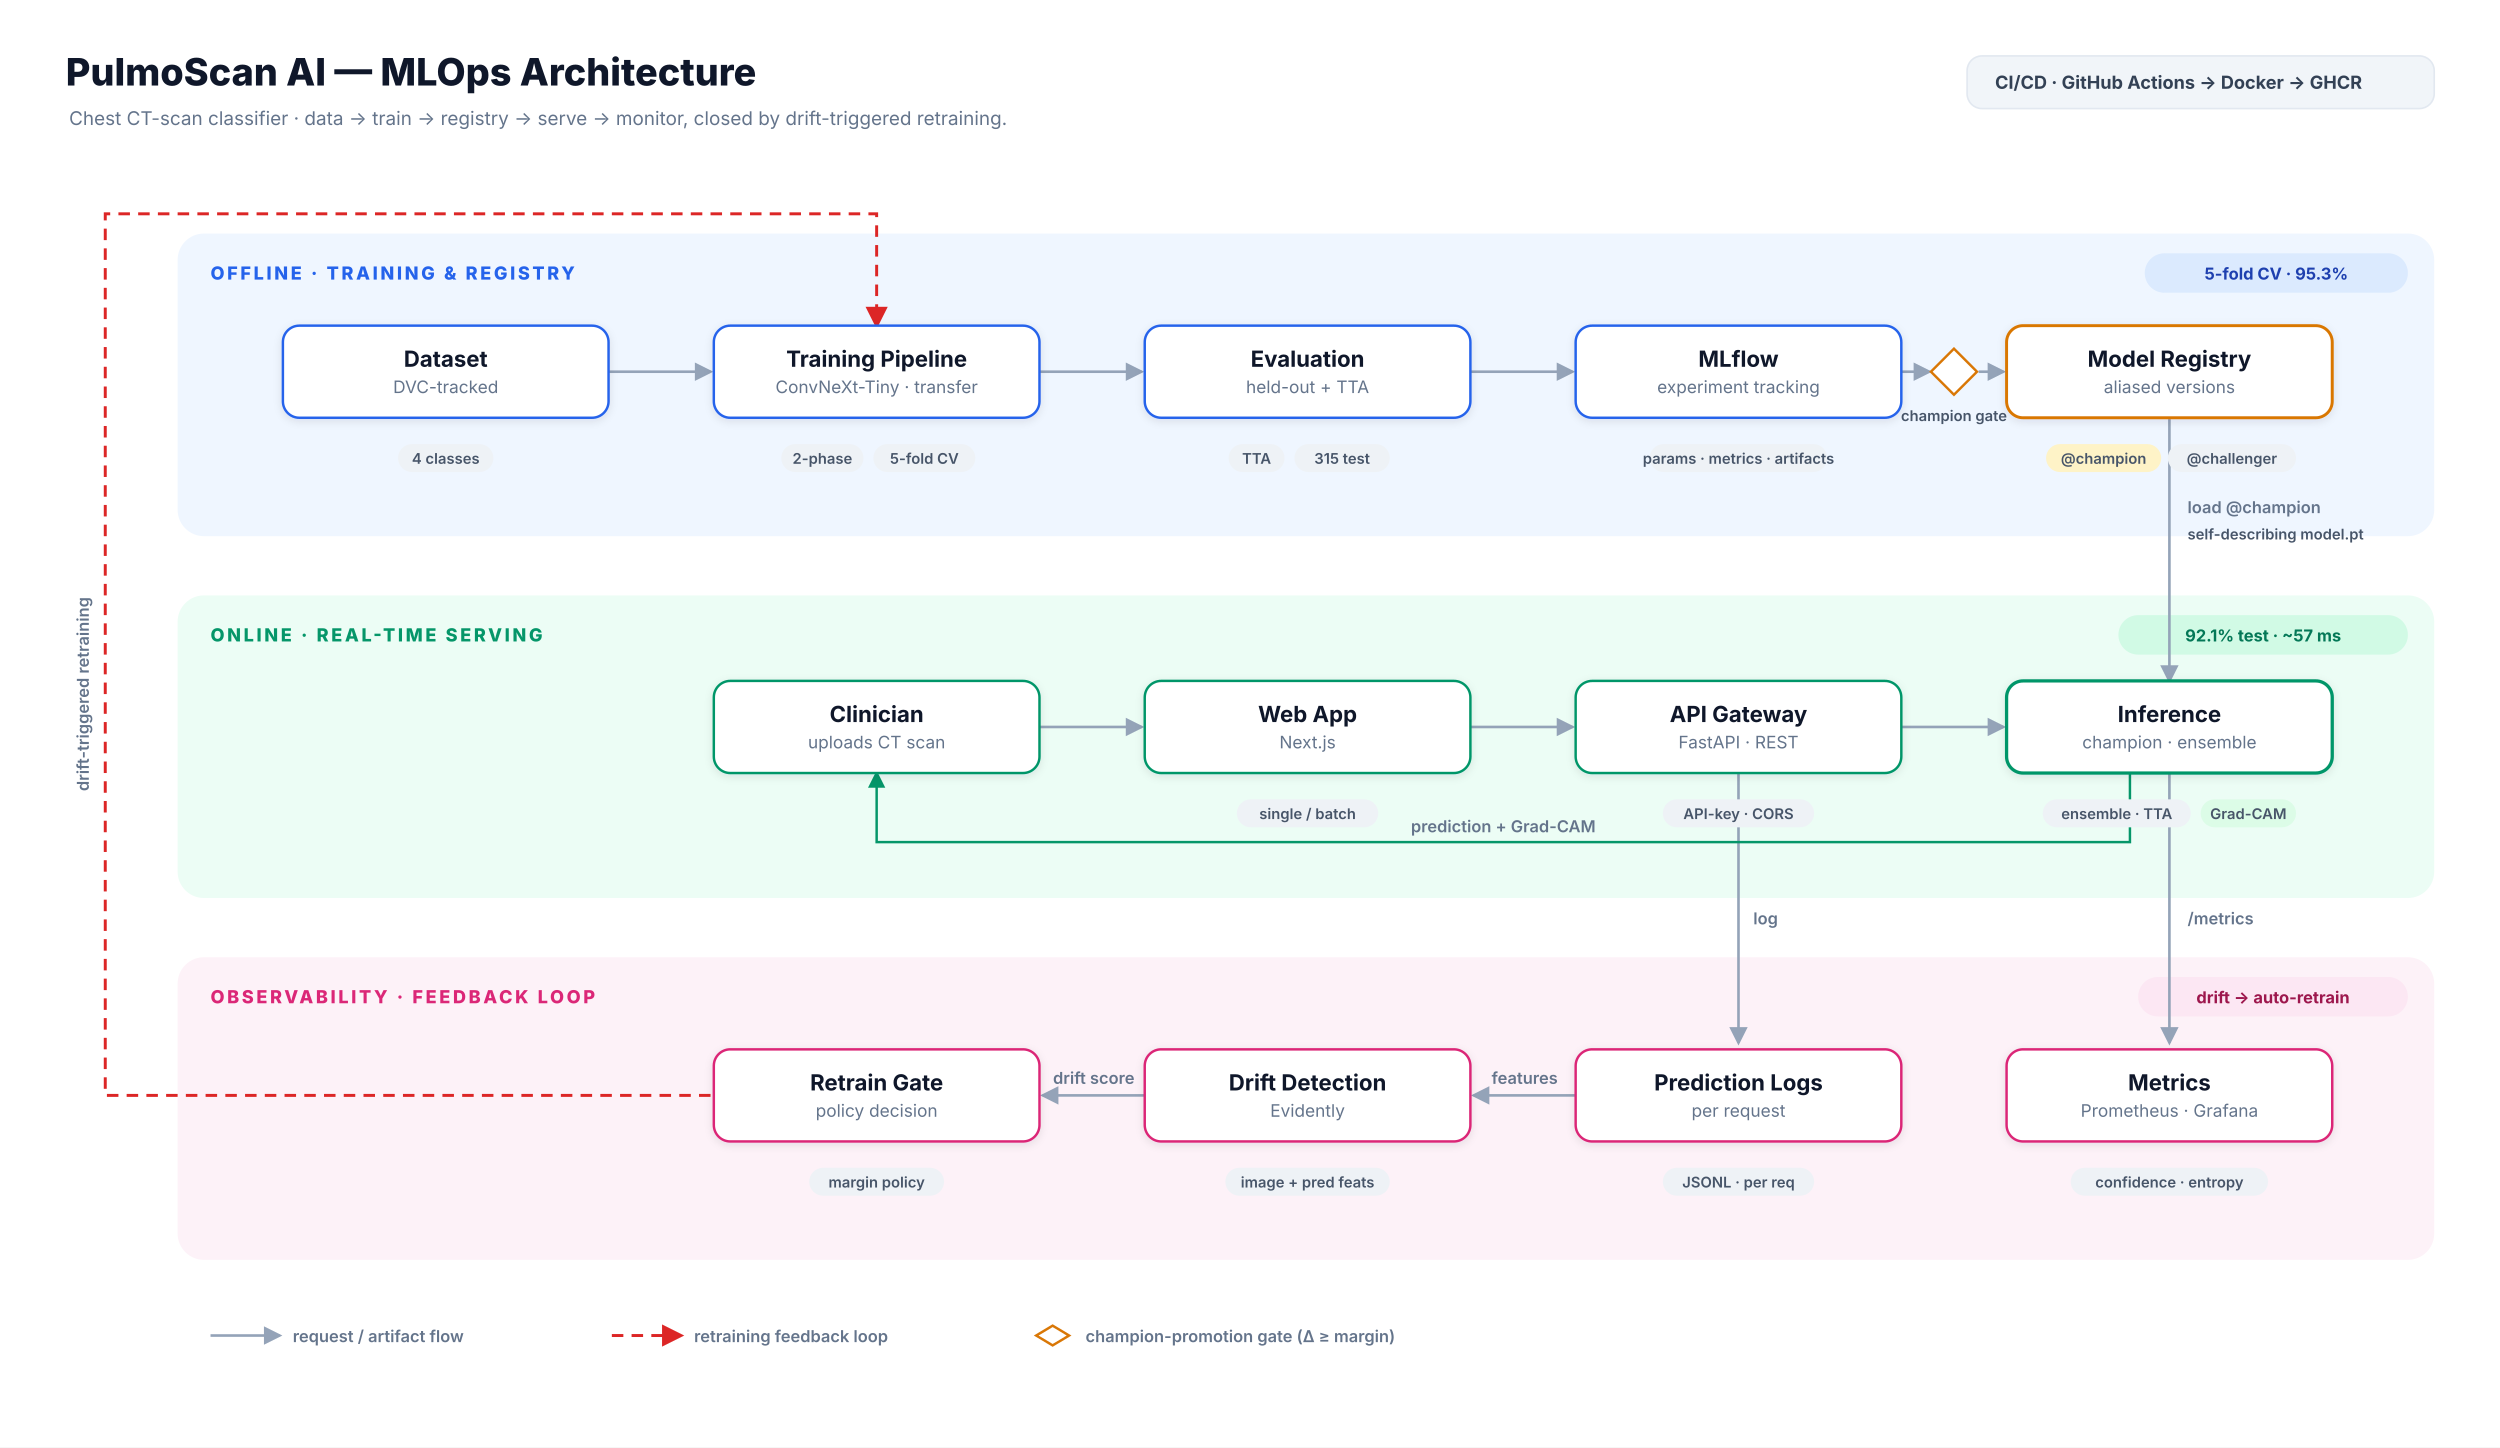
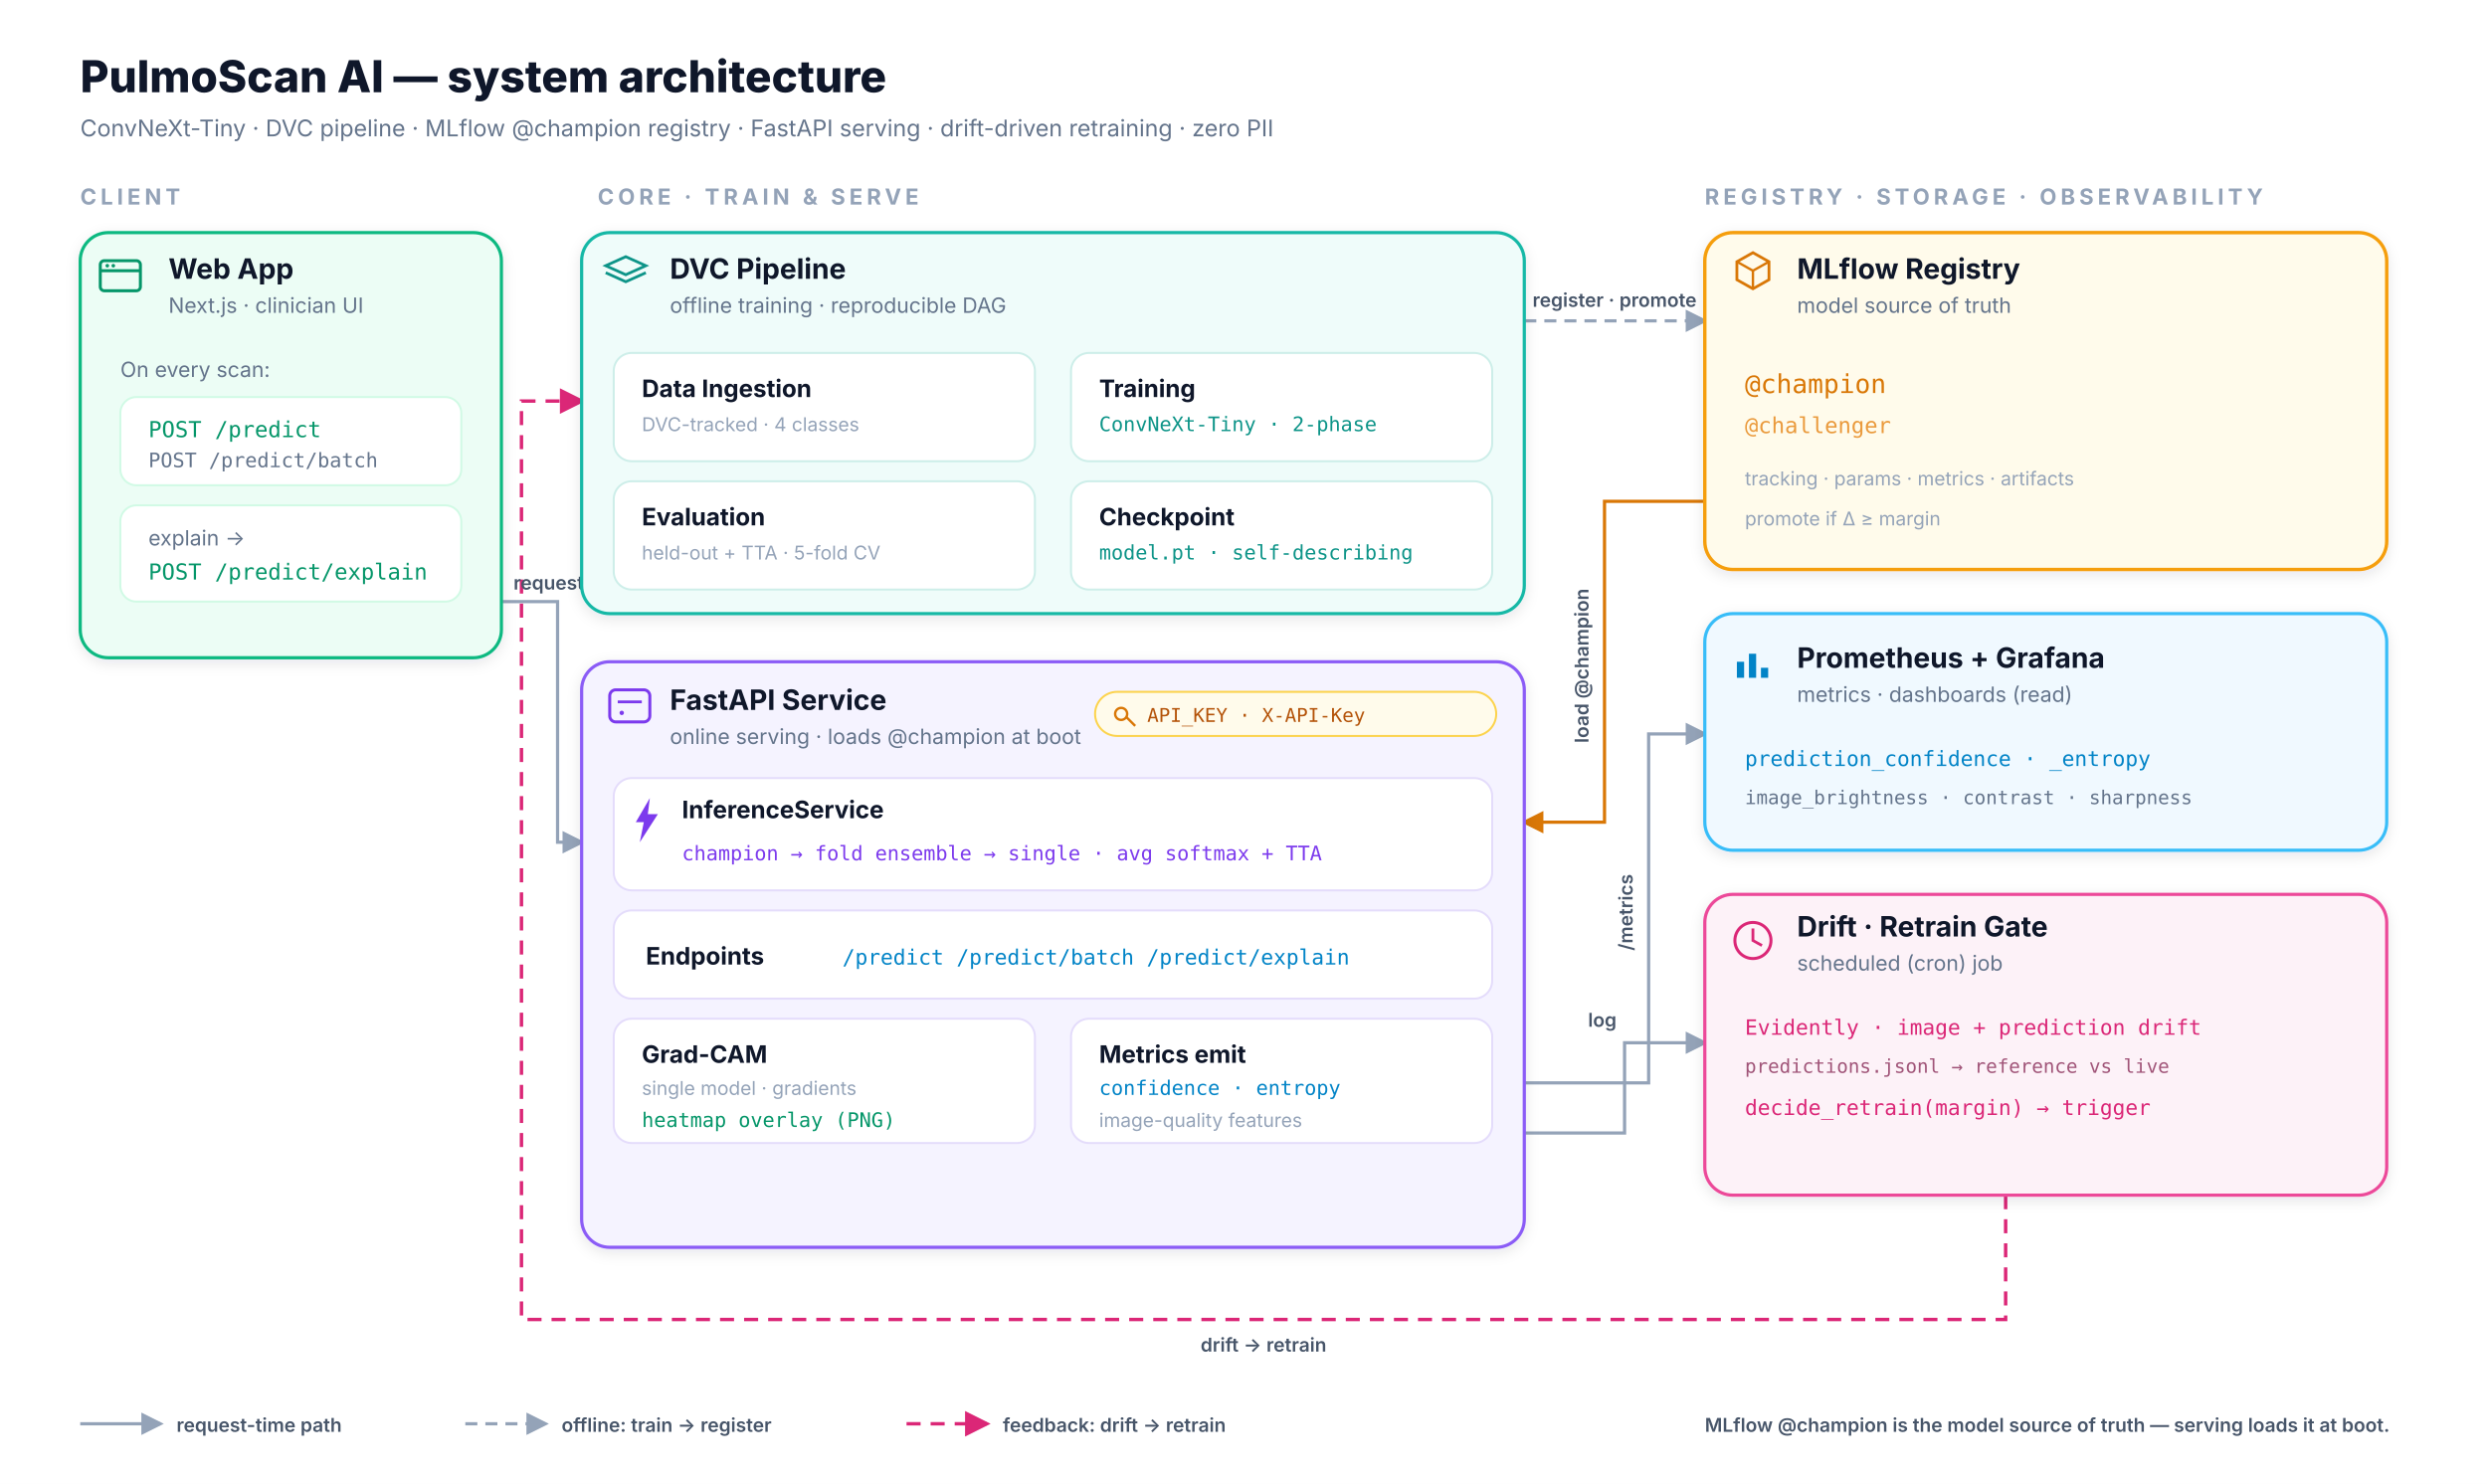
- <svg xmlns="http://www.w3.org/2000/svg" viewBox="0 0 1520 880" font-family="Inter, 'Segoe UI', Helvetica, Arial, sans-serif">
+ <svg xmlns="http://www.w3.org/2000/svg" viewBox="0 0 1240 740" font-family="Inter, 'Segoe UI', Helvetica, Arial, sans-serif">
  <defs>
-     <marker id="a" viewBox="0 0 10 10" refX="8.5" refY="5" markerWidth="7" markerHeight="7" orient="auto-start-reverse">
+     <marker id="g" viewBox="0 0 10 10" refX="8.5" refY="5" markerWidth="7" markerHeight="7" orient="auto-start-reverse">
      <path d="M0,0 L10,5 L0,10 z" fill="#94a3b8" />
    </marker>
-     <marker id="ar" viewBox="0 0 10 10" refX="8.5" refY="5" markerWidth="7.5" markerHeight="7.5" orient="auto-start-reverse">
-       <path d="M0,0 L10,5 L0,10 z" fill="#dc2626" />
+     <marker id="o" viewBox="0 0 10 10" refX="8.5" refY="5" markerWidth="7" markerHeight="7" orient="auto-start-reverse">
+       <path d="M0,0 L10,5 L0,10 z" fill="#d97706" />
    </marker>
-     <marker id="ag" viewBox="0 0 10 10" refX="8.5" refY="5" markerWidth="7" markerHeight="7" orient="auto-start-reverse">
-       <path d="M0,0 L10,5 L0,10 z" fill="#059669" />
+     <marker id="p" viewBox="0 0 10 10" refX="8.5" refY="5" markerWidth="7.5" markerHeight="7.5" orient="auto-start-reverse">
+       <path d="M0,0 L10,5 L0,10 z" fill="#db2777" />
    </marker>
-     <filter id="s" x="-6%" y="-14%" width="112%" height="132%">
-       <feDropShadow dx="0" dy="1.5" stdDeviation="2.5" flood-color="#0f172a" flood-opacity="0.10" />
+     <filter id="sh" x="-20%" y="-20%" width="140%" height="140%">
+       <feDropShadow dx="0" dy="2" stdDeviation="3.5" flood-color="#0f172a" flood-opacity="0.10" />
    </filter>
    <style>
-       .zone { font-size: 11px; font-weight: 800; letter-spacing: 1.6px; }
-       .nt   { font-size: 13.5px; font-weight: 700; fill: #0f172a; }
-       .ns   { font-size: 10.5px; fill: #64748b; }
-       .el   { font-size: 10px; font-weight: 600; fill: #64748b; }
-       .ct   { font-size: 9px; font-weight: 600; fill: #475569; }
-       .bt   { font-size: 10px; font-weight: 700; }
+       .t  { font-size: 14px; font-weight: 700; fill: #0f172a; }
+       .nt { font-size: 12px; font-weight: 700; fill: #0f172a; }
+       .s  { font-size: 10.5px; fill: #64748b; }
+       .ss { font-size: 9.5px; fill: #94a3b8; }
+       .z  { font-size: 11px; font-weight: 700; letter-spacing: 2px; fill: #94a3b8; }
+       .el { font-size: 9.5px; font-weight: 600; fill: #475569; }
+       .m  { font-family: ui-monospace, 'SF Mono', Menlo, Consolas, monospace; }
    </style>
  </defs>
-   <rect x="0" y="0" width="1520" height="880" fill="#ffffff" />
-   <text x="40" y="52" font-size="23" font-weight="800" fill="#0f172a">PulmoScan AI — MLOps Architecture</text>
-   <text x="42" y="76" font-size="11.5" fill="#64748b">Chest CT-scan classifier · data → train → registry → serve → monitor, closed by drift-triggered retraining.</text>
-   <rect x="1196" y="34" width="284" height="32" rx="9" fill="#f1f5f9" stroke="#e2e8f0" />
-   <text x="1213" y="54" font-size="11" font-weight="700" fill="#334155">CI/CD · GitHub Actions → Docker → GHCR</text>
-   <g transform="translate(0,42)">
-     <rect x="108" y="100" width="1372" height="184" rx="16" fill="#eff6ff" />
-     <text x="128" y="128" class="zone" fill="#2563eb">OFFLINE · TRAINING &amp; REGISTRY</text>
-     <rect x="1304" y="112" width="160" height="24" rx="12" fill="#dbeafe" />
-     <text x="1384" y="128" text-anchor="middle" class="bt" fill="#1e40af">5-fold CV · 95.3%</text>
-     <rect x="108" y="320" width="1372" height="184" rx="16" fill="#ecfdf5" />
-     <text x="128" y="348" class="zone" fill="#059669">ONLINE · REAL-TIME SERVING</text>
-     <rect x="1288" y="332" width="176" height="24" rx="12" fill="#d1fae5" />
-     <text x="1376" y="348" text-anchor="middle" class="bt" fill="#047857">92.1% test · ~57 ms</text>
-     <rect x="108" y="540" width="1372" height="184" rx="16" fill="#fdf2f8" />
-     <text x="128" y="568" class="zone" fill="#db2777">OBSERVABILITY · FEEDBACK LOOP</text>
-     <rect x="1300" y="552" width="164" height="24" rx="12" fill="#fce7f3" />
-     <text x="1382" y="568" text-anchor="middle" class="bt" fill="#9d174d">drift → auto-retrain</text>
-     <g fill="none" stroke="#94a3b8" stroke-width="1.6">
-       <path d="M370,184 L432,184" marker-end="url(#a)" />
-       <path d="M632,184 L694,184" marker-end="url(#a)" />
-       <path d="M894,184 L956,184" marker-end="url(#a)" />
-       <path d="M1156,184 L1173,184" marker-end="url(#a)" />
-       <path d="M1203,184 L1218,184" marker-end="url(#a)" />
-       <path d="M1319,212 L1319,372" marker-end="url(#a)" />
-       <path d="M632,400 L694,400" marker-end="url(#a)" />
-       <path d="M894,400 L956,400" marker-end="url(#a)" />
-       <path d="M1156,400 L1218,400" marker-end="url(#a)" />
-       <path d="M1319,428 L1319,592" marker-end="url(#a)" />
-       <path d="M1057,428 L1057,592" marker-end="url(#a)" />
-       <path d="M958,624 L896,624" marker-end="url(#a)" />
-       <path d="M696,624 L634,624" marker-end="url(#a)" />
-     </g>
-     <polygon points="1188,170 1202,184 1188,198 1174,184" fill="#fff" stroke="#d97706" stroke-width="1.5" />
-     <text x="1188" y="214" text-anchor="middle" class="ct" fill="#b45309">champion gate</text>
-     <path d="M1295,428 L1295,470 L533,470 L533,428" fill="none" stroke="#059669" stroke-width="1.5" marker-end="url(#ag)" />
-     <path d="M432,624 L64,624 L64,88 L533,88 L533,156" fill="none" stroke="#dc2626" stroke-width="1.8" stroke-dasharray="7 5" marker-end="url(#ar)" />
-     <text x="1330" y="270" class="el">load @champion</text>
-     <text x="1330" y="286" class="ct" fill="#64748b">self-describing model.pt</text>
-     <text x="1330" y="520" class="el">/metrics</text>
-     <text x="1066" y="520" class="el">log</text>
-     <text x="927" y="617" text-anchor="middle" class="el">features</text>
-     <text x="665" y="617" text-anchor="middle" class="el">drift score</text>
-     <text x="914" y="464" text-anchor="middle" class="el" fill="#059669">prediction + Grad-CAM</text>
-     <text transform="rotate(-90 54 380)" x="54" y="380" text-anchor="middle" class="el" fill="#dc2626" font-weight="700">drift-triggered retraining</text>
-     <g filter="url(#s)">
-       <rect x="172" y="156" width="198" height="56" rx="10" fill="#fff" stroke="#2563eb" stroke-width="1.5" />
-       <rect x="434" y="156" width="198" height="56" rx="10" fill="#fff" stroke="#2563eb" stroke-width="1.5" />
-       <rect x="696" y="156" width="198" height="56" rx="10" fill="#fff" stroke="#2563eb" stroke-width="1.5" />
-       <rect x="958" y="156" width="198" height="56" rx="10" fill="#fff" stroke="#2563eb" stroke-width="1.5" />
-       <rect x="1220" y="156" width="198" height="56" rx="10" fill="#fff" stroke="#d97706" stroke-width="1.8" />
-     </g>
-     <text x="271" y="181" text-anchor="middle" class="nt">Dataset</text>
-     <text x="271" y="197" text-anchor="middle" class="ns">DVC-tracked</text>
-     <text x="533" y="181" text-anchor="middle" class="nt">Training Pipeline</text>
-     <text x="533" y="197" text-anchor="middle" class="ns">ConvNeXt-Tiny · transfer</text>
-     <text x="795" y="181" text-anchor="middle" class="nt">Evaluation</text>
-     <text x="795" y="197" text-anchor="middle" class="ns">held-out + TTA</text>
-     <text x="1057" y="181" text-anchor="middle" class="nt">MLflow</text>
-     <text x="1057" y="197" text-anchor="middle" class="ns">experiment tracking</text>
-     <text x="1319" y="181" text-anchor="middle" class="nt">Model Registry</text>
-     <text x="1319" y="197" text-anchor="middle" class="ns" fill="#b45309">aliased versions</text>
-     <g>
-       <rect x="242" y="228" width="58" height="17" rx="8.5" fill="#eef2f6" />
-       <text x="271" y="240" text-anchor="middle" class="ct">4 classes</text>
-       <rect x="475" y="228" width="50" height="17" rx="8.5" fill="#eef2f6" />
-       <text x="500" y="240" text-anchor="middle" class="ct">2-phase</text>
-       <rect x="531" y="228" width="62" height="17" rx="8.5" fill="#eef2f6" />
-       <text x="562" y="240" text-anchor="middle" class="ct">5-fold CV</text>
-       <rect x="747" y="228" width="34" height="17" rx="8.5" fill="#eef2f6" />
-       <text x="764" y="240" text-anchor="middle" class="ct">TTA</text>
-       <rect x="787" y="228" width="58" height="17" rx="8.5" fill="#eef2f6" />
-       <text x="816" y="240" text-anchor="middle" class="ct">315 test</text>
-       <rect x="1003" y="228" width="108" height="17" rx="8.5" fill="#eef2f6" />
-       <text x="1057" y="240" text-anchor="middle" class="ct">params · metrics · artifacts</text>
-       <rect x="1244" y="228" width="70" height="17" rx="8.5" fill="#fef3c7" />
-       <text x="1279" y="240" text-anchor="middle" class="ct" fill="#b45309">@champion</text>
-       <rect x="1318" y="228" width="78" height="17" rx="8.5" fill="#eef2f6" />
-       <text x="1357" y="240" text-anchor="middle" class="ct">@challenger</text>
-     </g>
-     <g filter="url(#s)">
-       <rect x="434" y="372" width="198" height="56" rx="10" fill="#fff" stroke="#059669" stroke-width="1.5" />
-       <rect x="696" y="372" width="198" height="56" rx="10" fill="#fff" stroke="#059669" stroke-width="1.5" />
-       <rect x="958" y="372" width="198" height="56" rx="10" fill="#fff" stroke="#059669" stroke-width="1.5" />
-       <rect x="1220" y="372" width="198" height="56" rx="10" fill="#fff" stroke="#059669" stroke-width="2" />
-     </g>
-     <text x="533" y="397" text-anchor="middle" class="nt">Clinician</text>
-     <text x="533" y="413" text-anchor="middle" class="ns">uploads CT scan</text>
-     <text x="795" y="397" text-anchor="middle" class="nt">Web App</text>
-     <text x="795" y="413" text-anchor="middle" class="ns">Next.js</text>
-     <text x="1057" y="397" text-anchor="middle" class="nt">API Gateway</text>
-     <text x="1057" y="413" text-anchor="middle" class="ns">FastAPI · REST</text>
-     <text x="1319" y="397" text-anchor="middle" class="nt">Inference</text>
-     <text x="1319" y="413" text-anchor="middle" class="ns">champion · ensemble</text>
-     <g>
-       <rect x="752" y="444" width="86" height="17" rx="8.5" fill="#eef2f6" />
-       <text x="795" y="456" text-anchor="middle" class="ct">single / batch</text>
-       <rect x="1011" y="444" width="92" height="17" rx="8.5" fill="#eef2f6" />
-       <text x="1057" y="456" text-anchor="middle" class="ct">API-key · CORS</text>
-       <rect x="1242" y="444" width="90" height="17" rx="8.5" fill="#eef2f6" />
-       <text x="1287" y="456" text-anchor="middle" class="ct">ensemble · TTA</text>
-       <rect x="1338" y="444" width="58" height="17" rx="8.5" fill="#dcfce7" />
-       <text x="1367" y="456" text-anchor="middle" class="ct" fill="#047857">Grad-CAM</text>
-     </g>
-     <g filter="url(#s)">
-       <rect x="434" y="596" width="198" height="56" rx="10" fill="#fff" stroke="#db2777" stroke-width="1.5" />
-       <rect x="696" y="596" width="198" height="56" rx="10" fill="#fff" stroke="#db2777" stroke-width="1.5" />
-       <rect x="958" y="596" width="198" height="56" rx="10" fill="#fff" stroke="#db2777" stroke-width="1.5" />
-       <rect x="1220" y="596" width="198" height="56" rx="10" fill="#fff" stroke="#db2777" stroke-width="1.5" />
-     </g>
-     <text x="533" y="621" text-anchor="middle" class="nt">Retrain Gate</text>
-     <text x="533" y="637" text-anchor="middle" class="ns">policy decision</text>
-     <text x="795" y="621" text-anchor="middle" class="nt">Drift Detection</text>
-     <text x="795" y="637" text-anchor="middle" class="ns">Evidently</text>
-     <text x="1057" y="621" text-anchor="middle" class="nt">Prediction Logs</text>
-     <text x="1057" y="637" text-anchor="middle" class="ns">per request</text>
-     <text x="1319" y="621" text-anchor="middle" class="nt">Metrics</text>
-     <text x="1319" y="637" text-anchor="middle" class="ns">Prometheus · Grafana</text>
-     <g>
-       <rect x="492" y="668" width="82" height="17" rx="8.5" fill="#eef2f6" />
-       <text x="533" y="680" text-anchor="middle" class="ct">margin policy</text>
-       <rect x="745" y="668" width="100" height="17" rx="8.5" fill="#eef2f6" />
-       <text x="795" y="680" text-anchor="middle" class="ct">image + pred feats</text>
-       <rect x="1011" y="668" width="92" height="17" rx="8.5" fill="#eef2f6" />
-       <text x="1057" y="680" text-anchor="middle" class="ct">JSONL · per req</text>
-       <rect x="1259" y="668" width="120" height="17" rx="8.5" fill="#eef2f6" />
-       <text x="1319" y="680" text-anchor="middle" class="ct">confidence · entropy</text>
-     </g>
+   <rect x="0" y="0" width="1240" height="740" fill="#ffffff" />
+   <text x="40" y="46" font-size="22" font-weight="800" fill="#0f172a">PulmoScan AI — system architecture</text>
+   <text x="40" y="68" font-size="11.5" fill="#64748b">ConvNeXt-Tiny · DVC pipeline · MLflow @champion registry · FastAPI serving · drift-driven retraining · zero PII</text>
+   <text x="40" y="102" class="z">CLIENT</text>
+   <text x="298" y="102" class="z">CORE · TRAIN &amp; SERVE</text>
+   <text x="850" y="102" class="z">REGISTRY · STORAGE · OBSERVABILITY</text>
+   <path d="M250,300 L278,300 L278,420 L290,420" fill="none" stroke="#94a3b8" stroke-width="1.6" marker-end="url(#g)" />
+   <path d="M760,160 L850,160" fill="none" stroke="#94a3b8" stroke-width="1.6" stroke-dasharray="6 4" marker-end="url(#g)" />
+   <path d="M850,250 L800,250 L800,410 L760,410" fill="none" stroke="#d97706" stroke-width="1.6" marker-end="url(#o)" />
+   <path d="M760,540 L822,540 L822,366 L850,366" fill="none" stroke="#94a3b8" stroke-width="1.6" marker-end="url(#g)" />
+   <path d="M760,565 L810,565 L810,520 L850,520" fill="none" stroke="#94a3b8" stroke-width="1.6" marker-end="url(#g)" />
+   <path d="M1000,596 L1000,658 L260,658 L260,200 L290,200" fill="none" stroke="#db2777" stroke-width="1.7" stroke-dasharray="7 5" marker-end="url(#p)" />
+   <text x="256" y="294" class="el">request</text>
+   <text x="805" y="153" text-anchor="middle" class="el">register · promote</text>
+   <text transform="rotate(-90 792 332)" x="792" y="332" text-anchor="middle" class="el" fill="#b45309">load @champion</text>
+   <text transform="rotate(-90 814 455)" x="814" y="455" text-anchor="middle" class="el">/metrics</text>
+   <text x="806" y="512" text-anchor="end" class="el">log</text>
+   <text x="630" y="674" text-anchor="middle" class="el" fill="#db2777" font-weight="700">drift → retrain</text>
+   <g filter="url(#sh)">
+     <rect x="40" y="116" width="210" height="212" rx="14" fill="#ecfdf5" stroke="#10b981" stroke-width="1.6" />
  </g>
-   <line x1="128" y1="812" x2="170" y2="812" stroke="#94a3b8" stroke-width="1.6" marker-end="url(#a)" />
-   <text x="178" y="816" class="el" fill="#475569">request / artifact flow</text>
-   <line x1="372" y1="812" x2="414" y2="812" stroke="#dc2626" stroke-width="1.8" stroke-dasharray="7 5" marker-end="url(#ar)" />
-   <text x="422" y="816" class="el" fill="#475569">retraining feedback loop</text>
-   <polygon points="640,806 650,812 640,818 630,812" fill="#fff" stroke="#d97706" stroke-width="1.5" />
-   <text x="660" y="816" class="el" fill="#475569">champion-promotion gate (Δ ≥ margin)</text>
+   <rect x="50" y="130" width="20" height="15" rx="2" fill="none" stroke="#059669" stroke-width="1.5" />
+   <line x1="50" y1="135" x2="70" y2="135" stroke="#059669" stroke-width="1.5" />
+   <circle cx="53.5" cy="132.5" r="0.9" fill="#059669" />
+   <circle cx="56.5" cy="132.5" r="0.9" fill="#059669" />
+   <text x="84" y="139" class="t">Web App</text>
+   <text x="84" y="156" class="s">Next.js · clinician UI</text>
+   <text x="60" y="188" class="s">On every scan:</text>
+   <rect x="60" y="198" width="170" height="44" rx="8" fill="#ffffff" stroke="#d1fae5" />
+   <text x="74" y="218" class="m" font-size="11" fill="#059669">POST /predict</text>
+   <text x="74" y="233" class="m" font-size="10" fill="#64748b">POST /predict/batch</text>
+   <rect x="60" y="252" width="170" height="48" rx="8" fill="#ffffff" stroke="#d1fae5" />
+   <text x="74" y="272" class="s">explain →</text>
+   <text x="74" y="289" class="m" font-size="11" fill="#059669">POST /predict/explain</text>
+   <g filter="url(#sh)">
+     <rect x="290" y="116" width="470" height="190" rx="14" fill="#effcfa" stroke="#14b8a6" stroke-width="1.6" />
+   </g>
+   <polygon points="312,128 322,132.5 312,137 302,132.5" fill="none" stroke="#0d9488" stroke-width="1.4" />
+   <path d="M302,136 L312,140.5 L322,136" fill="none" stroke="#0d9488" stroke-width="1.4" />
+   <text x="334" y="139" class="t">DVC Pipeline</text>
+   <text x="334" y="156" class="s">offline training · reproducible DAG</text>
+   <rect x="306" y="176" width="210" height="54" rx="9" fill="#ffffff" stroke="#cdeee9" />
+   <text x="320" y="198" class="nt">Data Ingestion</text>
+   <text x="320" y="215" class="ss">DVC-tracked · 4 classes</text>
+   <rect x="534" y="176" width="210" height="54" rx="9" fill="#ffffff" stroke="#cdeee9" />
+   <text x="548" y="198" class="nt">Training</text>
+   <text x="548" y="215" class="m" font-size="10" fill="#0d9488">ConvNeXt-Tiny · 2-phase</text>
+   <rect x="306" y="240" width="210" height="54" rx="9" fill="#ffffff" stroke="#cdeee9" />
+   <text x="320" y="262" class="nt">Evaluation</text>
+   <text x="320" y="279" class="ss">held-out + TTA · 5-fold CV</text>
+   <rect x="534" y="240" width="210" height="54" rx="9" fill="#ffffff" stroke="#cdeee9" />
+   <text x="548" y="262" class="nt">Checkpoint</text>
+   <text x="548" y="279" class="m" font-size="10" fill="#0d9488">model.pt · self-describing</text>
+   <g filter="url(#sh)">
+     <rect x="290" y="330" width="470" height="292" rx="14" fill="#f5f3ff" stroke="#8b5cf6" stroke-width="1.6" />
+   </g>
+   <rect x="304" y="344" width="20" height="16" rx="3" fill="none" stroke="#7c3aed" stroke-width="1.5" />
+   <line x1="308" y1="350" x2="320" y2="350" stroke="#7c3aed" stroke-width="1.4" />
+   <circle cx="310" cy="355.5" r="1.1" fill="#7c3aed" />
+   <text x="334" y="354" class="t">FastAPI Service</text>
+   <text x="334" y="371" class="s">online serving · loads @champion at boot</text>
+   <rect x="546" y="345" width="200" height="22" rx="11" fill="#fffbeb" stroke="#fcd34d" />
+   <circle cx="559" cy="356" r="3" fill="none" stroke="#d97706" stroke-width="1.2" />
+   <line x1="561.5" y1="357.5" x2="566" y2="362" stroke="#d97706" stroke-width="1.2" />
+   <text x="572" y="360" class="m" font-size="9.5" fill="#b45309">API_KEY · X-API-Key</text>
+   <rect x="306" y="388" width="438" height="56" rx="9" fill="#ffffff" stroke="#e4dcfb" />
+   <path d="M324,398 L317,410 L321,410 L319,420 L328,406 L323,406 Z" fill="#7c3aed" />
+   <text x="340" y="408" class="nt">InferenceService</text>
+   <text x="340" y="429" class="m" font-size="10" fill="#7c3aed">champion → fold ensemble → single · avg softmax + TTA</text>
+   <rect x="306" y="454" width="438" height="44" rx="9" fill="#ffffff" stroke="#e4dcfb" />
+   <text x="322" y="481" class="nt">Endpoints</text>
+   <text x="420" y="481" class="m" font-size="10.5" fill="#0284c7">/predict   /predict/batch   /predict/explain</text>
+   <rect x="306" y="508" width="210" height="62" rx="9" fill="#ffffff" stroke="#e4dcfb" />
+   <text x="320" y="530" class="nt" fill="#059669">Grad-CAM</text>
+   <text x="320" y="546" class="ss">single model · gradients</text>
+   <text x="320" y="562" class="m" font-size="10" fill="#059669">heatmap overlay (PNG)</text>
+   <rect x="534" y="508" width="210" height="62" rx="9" fill="#ffffff" stroke="#e4dcfb" />
+   <text x="548" y="530" class="nt">Metrics emit</text>
+   <text x="548" y="546" class="m" font-size="10" fill="#0284c7">confidence · entropy</text>
+   <text x="548" y="562" class="ss">image-quality features</text>
+   <g filter="url(#sh)">
+     <rect x="850" y="116" width="340" height="168" rx="14" fill="#fffbeb" stroke="#f59e0b" stroke-width="1.7" />
+   </g>
+   <polygon points="874,126 882,130.5 882,139.5 874,144 866,139.5 866,130.5" fill="none" stroke="#d97706" stroke-width="1.4" />
+   <path d="M866,130.5 L874,135 L882,130.5 M874,135 L874,144" fill="none" stroke="#d97706" stroke-width="1.2" />
+   <text x="896" y="139" class="t">MLflow Registry</text>
+   <text x="896" y="156" class="s">model source of truth</text>
+   <text x="870" y="196" class="m" font-size="13" fill="#d97706">@champion</text>
+   <text x="870" y="216" class="m" font-size="11" fill="#ea9a3c">@challenger</text>
+   <text x="870" y="242" class="ss" fill="#a98a5a">tracking · params · metrics · artifacts</text>
+   <text x="870" y="262" class="ss" fill="#a98a5a">promote if Δ ≥ margin</text>
+   <g filter="url(#sh)">
+     <rect x="850" y="306" width="340" height="118" rx="14" fill="#f0f9ff" stroke="#38bdf8" stroke-width="1.6" />
+   </g>
+   <rect x="866" y="330" width="3.6" height="8" fill="#0284c7" />
+   <rect x="872" y="326" width="3.6" height="12" fill="#0284c7" />
+   <rect x="878" y="333" width="3.6" height="5" fill="#0284c7" />
+   <text x="896" y="333" class="t">Prometheus + Grafana</text>
+   <text x="896" y="350" class="s">metrics · dashboards (read)</text>
+   <text x="870" y="382" class="m" font-size="10.5" fill="#0284c7">prediction_confidence · _entropy</text>
+   <text x="870" y="401" class="m" font-size="9.5" fill="#64748b">image_brightness · contrast · sharpness</text>
+   <g filter="url(#sh)">
+     <rect x="850" y="446" width="340" height="150" rx="14" fill="#fdf2f8" stroke="#ec4899" stroke-width="1.6" />
+   </g>
+   <circle cx="874" cy="469" r="9" fill="none" stroke="#db2777" stroke-width="1.5" />
+   <path d="M874,463 L874,469 L878.5,471.5" fill="none" stroke="#db2777" stroke-width="1.4" />
+   <text x="896" y="467" class="t">Drift · Retrain Gate</text>
+   <text x="896" y="484" class="s">scheduled (cron) job</text>
+   <text x="870" y="516" class="m" font-size="10.5" fill="#db2777">Evidently · image + prediction drift</text>
+   <text x="870" y="535" class="m" font-size="9.5" fill="#a05478">predictions.jsonl → reference vs live</text>
+   <text x="870" y="556" class="m" font-size="10.5" fill="#db2777">decide_retrain(margin) → trigger</text>
+   <line x1="40" y1="710" x2="80" y2="710" stroke="#94a3b8" stroke-width="1.6" marker-end="url(#g)" />
+   <text x="88" y="714" class="el">request-time path</text>
+   <line x1="232" y1="710" x2="272" y2="710" stroke="#94a3b8" stroke-width="1.6" stroke-dasharray="6 4" marker-end="url(#g)" />
+   <text x="280" y="714" class="el">offline: train → register</text>
+   <line x1="452" y1="710" x2="492" y2="710" stroke="#db2777" stroke-width="1.7" stroke-dasharray="7 5" marker-end="url(#p)" />
+   <text x="500" y="714" class="el" fill="#db2777">feedback: drift → retrain</text>
+   <text x="850" y="714" class="el" fill="#94a3b8">MLflow @champion is the model source of truth — serving loads it at boot.</text>
</svg>
